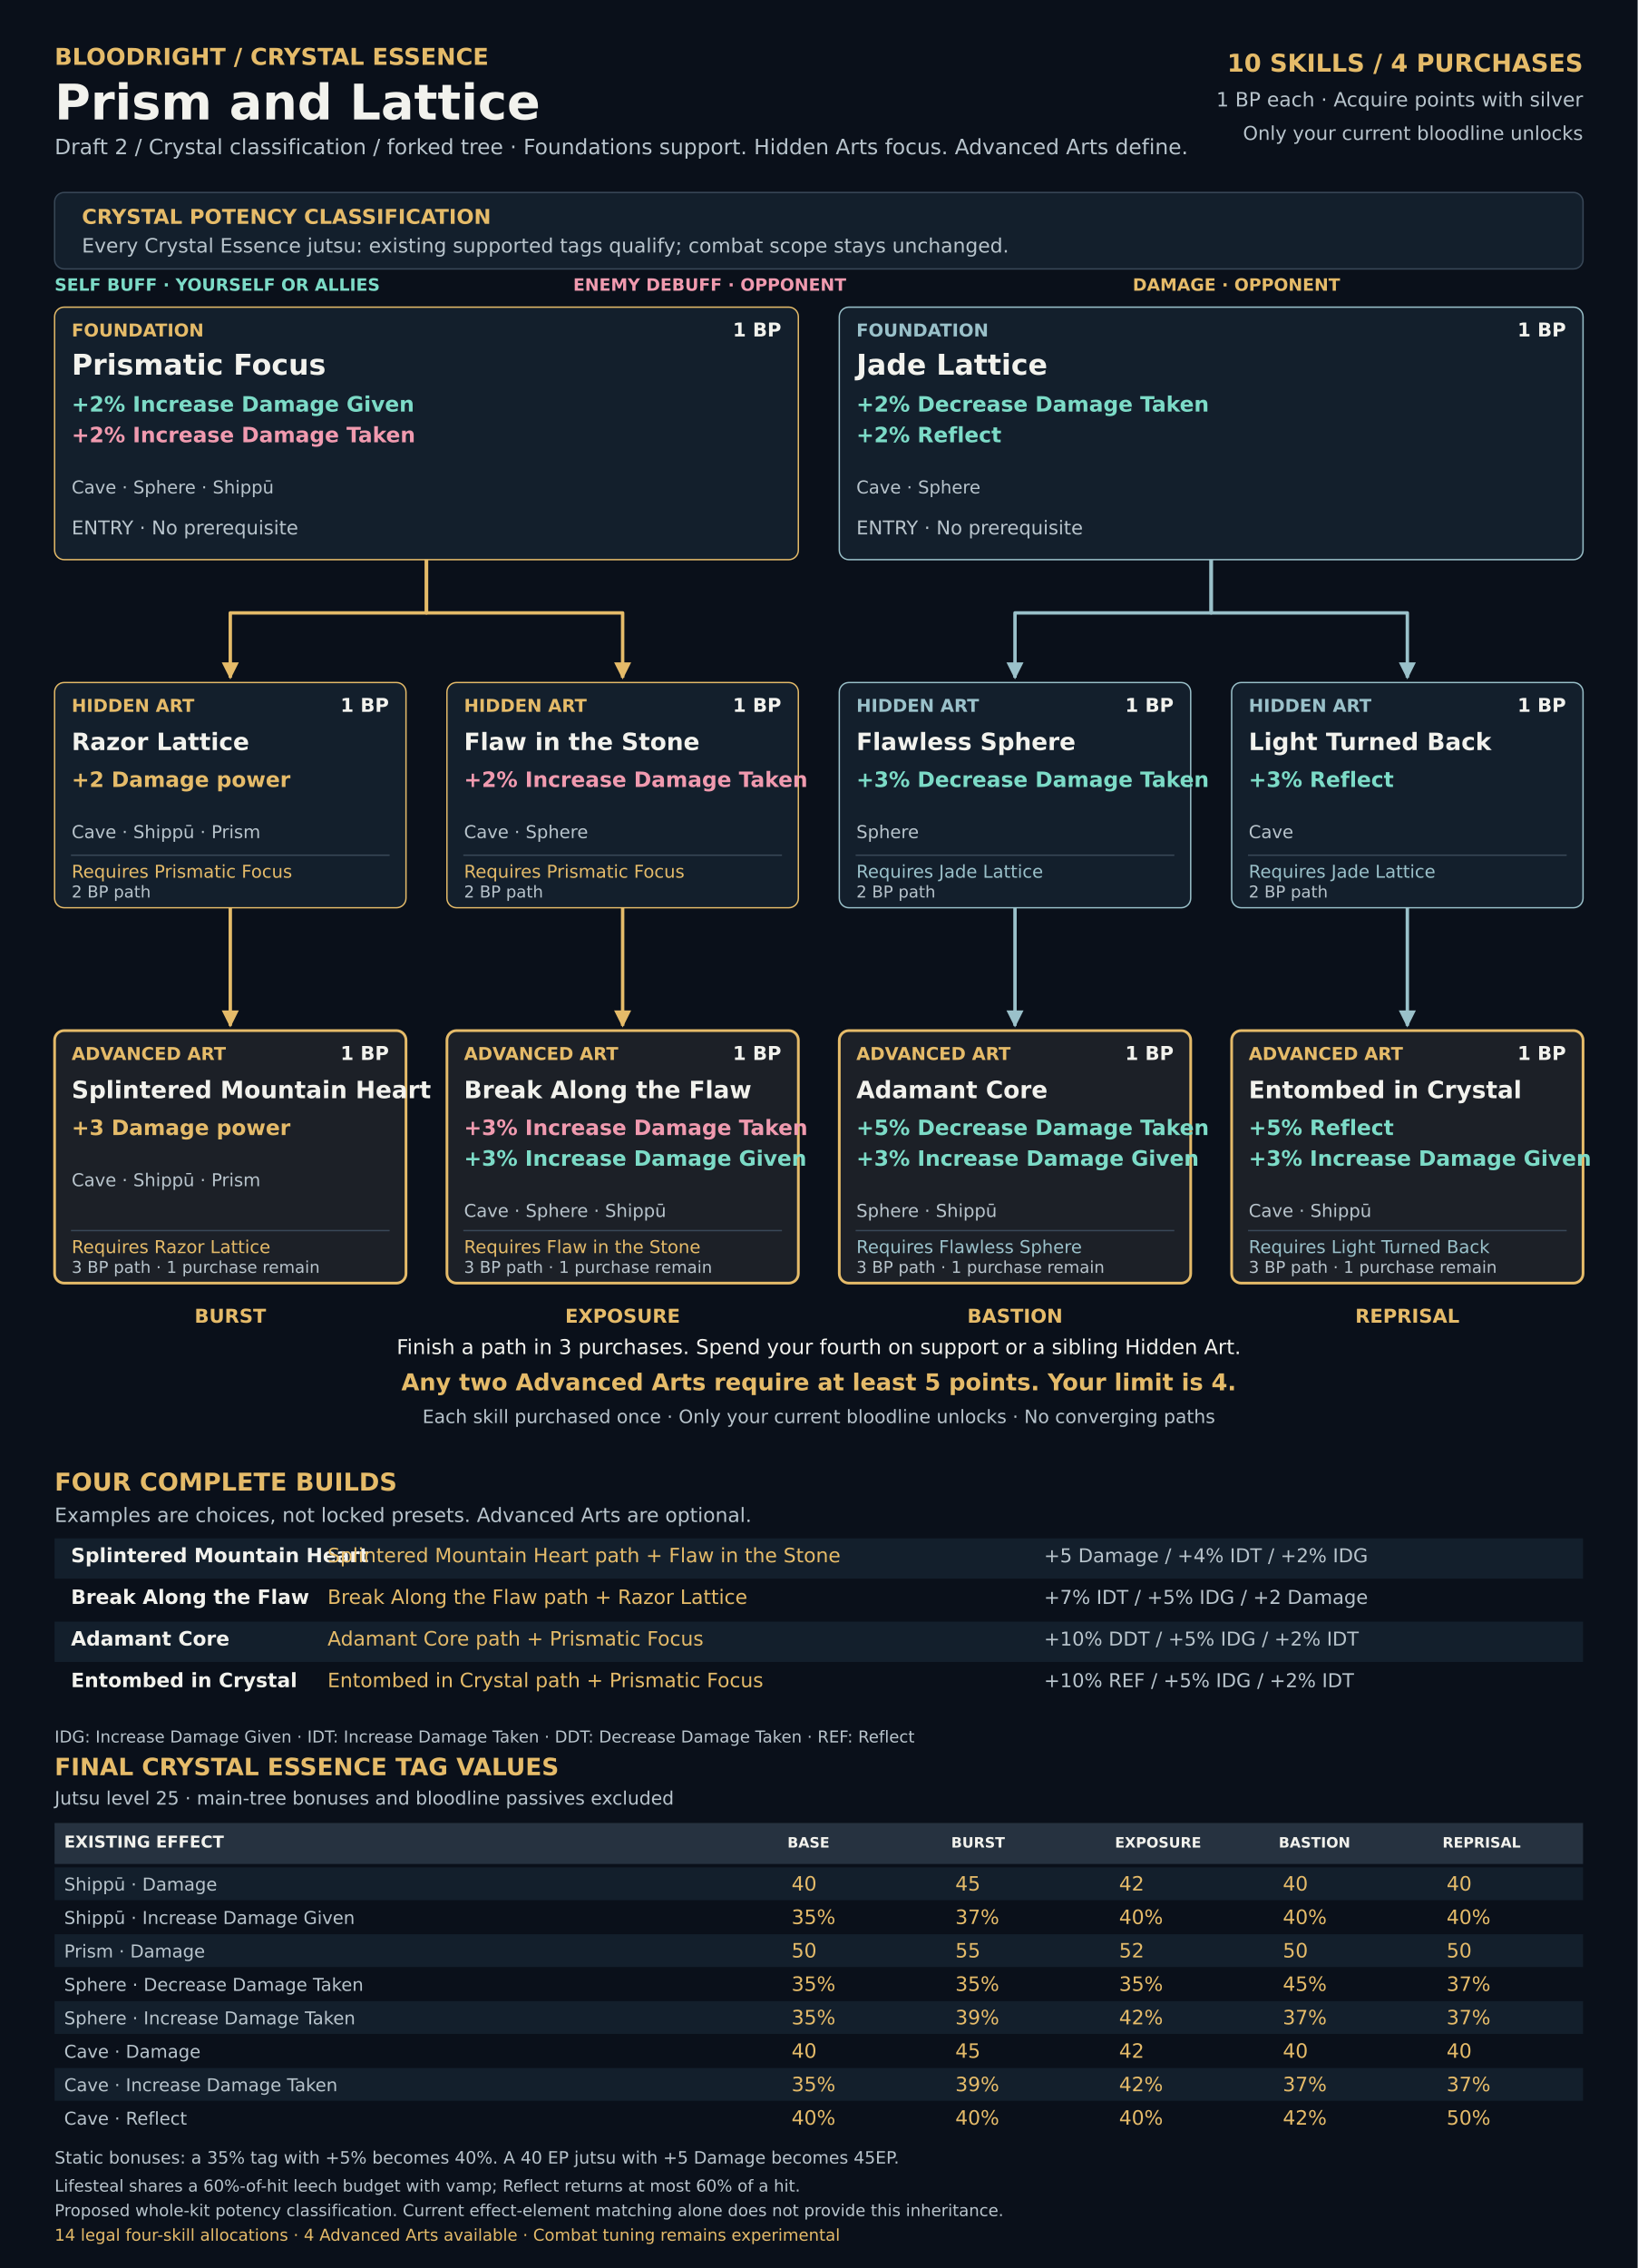
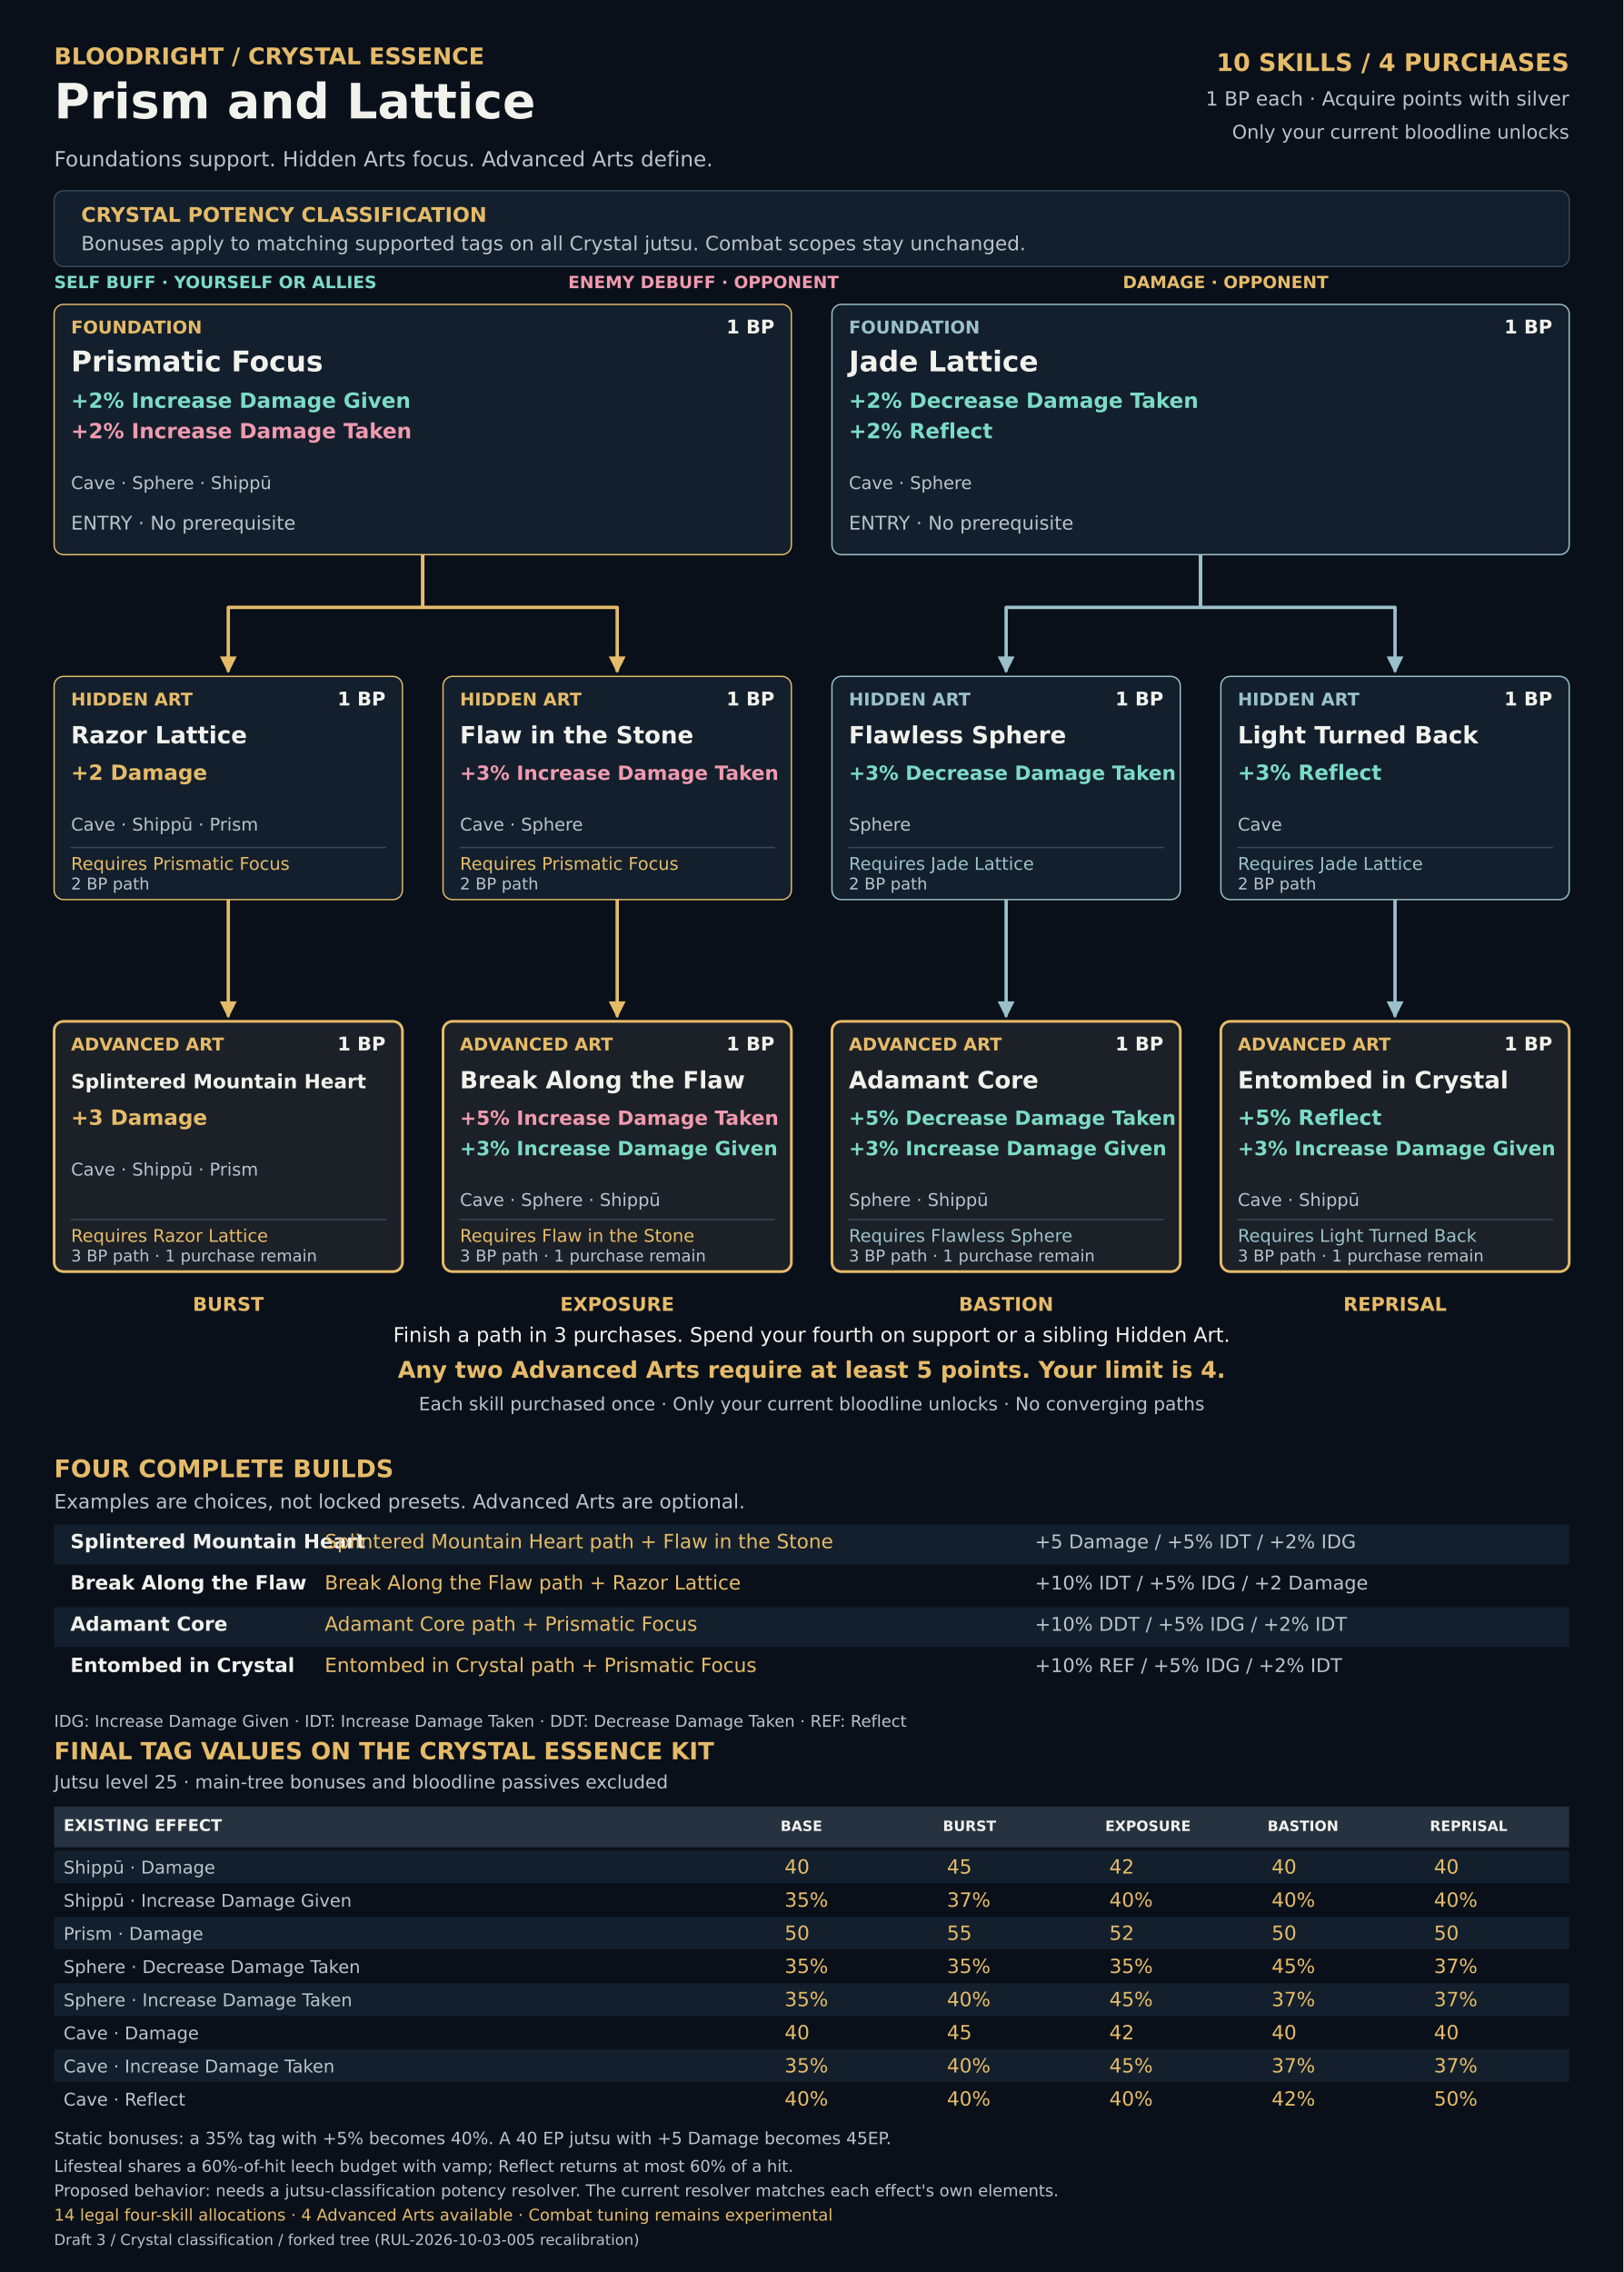
- <svg xmlns="http://www.w3.org/2000/svg" width="2400" height="3323" viewBox="0 0 2400 3323" role="img" aria-labelledby="title desc">
+ <svg xmlns="http://www.w3.org/2000/svg" width="2400" height="3359" viewBox="0 0 2400 3359" role="img" aria-labelledby="title desc">
  <defs>
    <marker id="arrow-0" viewBox="0 0 10 10" refX="9" refY="5" markerWidth="5" markerHeight="5" orient="auto">
      <path d="M0 0L10 5L0 10Z" fill="#e5bb69" />
    </marker>
    <marker id="arrow-1" viewBox="0 0 10 10" refX="9" refY="5" markerWidth="5" markerHeight="5" orient="auto">
      <path d="M0 0L10 5L0 10Z" fill="#9ac1ca" />
    </marker>
    <marker id="arrow-2" viewBox="0 0 10 10" refX="9" refY="5" markerWidth="5" markerHeight="5" orient="auto">
      <path d="M0 0L10 5L0 10Z" fill="#b8d98d" />
    </marker>
    <marker id="arrow-3" viewBox="0 0 10 10" refX="9" refY="5" markerWidth="5" markerHeight="5" orient="auto">
      <path d="M0 0L10 5L0 10Z" fill="#d9a6e0" />
    </marker>
  </defs>
  <g font-family="DejaVu Sans, sans-serif">
-     <rect x="0" y="0" width="2400" height="3323" rx="0" fill="#0a101a" />
+     <rect x="0" y="0" width="2400" height="3359" rx="0" fill="#0a101a" />
    <text x="80" y="95" font-size="34" font-weight="700" fill="#e5bb69" text-anchor="start">BLOODRIGHT / CRYSTAL ESSENCE</text>
    <text x="80" y="175" font-size="72" font-weight="700" fill="#f2f2ed" text-anchor="start">Prism and Lattice</text>
-     <text x="80" y="226" font-size="31" font-weight="400" fill="#b8c4cc" text-anchor="start">Draft 2 / Crystal classification / forked tree · Foundations support. Hidden Arts focus. Advanced Arts define.</text>
+     <text x="80" y="246" font-size="31" font-weight="400" fill="#b8c4cc" text-anchor="start">Foundations support. Hidden Arts focus. Advanced Arts define.</text>
    <text x="2320" y="105" font-size="36" font-weight="700" fill="#e5bb69" text-anchor="end">10 SKILLS  /  4 PURCHASES</text>
    <text x="2320" y="156" font-size="29" font-weight="400" fill="#b8c4cc" text-anchor="end">1 BP each · Acquire points with silver</text>
    <text x="2320" y="205" font-size="28" font-weight="400" fill="#b8c4cc" text-anchor="end">Only your current bloodline unlocks</text>
    <rect x="80" y="282" width="2240" height="112" rx="14" fill="#131f2c" stroke="#394858" stroke-width="2" />
    <text x="120" y="328" font-size="30" font-weight="700" fill="#e5bb69" text-anchor="start">CRYSTAL POTENCY CLASSIFICATION</text>
-     <text x="120" y="370" font-size="29" font-weight="400" fill="#b8c4cc" text-anchor="start">Every Crystal Essence jutsu: existing supported tags qualify; combat scope stays unchanged.</text>
+     <text x="120" y="370" font-size="29" font-weight="400" fill="#b8c4cc" text-anchor="start">Bonuses apply to matching supported tags on all Crystal jutsu. Combat scopes stay unchanged.</text>
    <text x="80" y="426" font-size="25" font-weight="700" fill="#7cdbc7" text-anchor="start">SELF BUFF · YOURSELF OR ALLIES</text>
    <text x="840" y="426" font-size="25" font-weight="700" fill="#f09aaf" text-anchor="start">ENEMY DEBUFF · OPPONENT</text>
    <text x="1660" y="426" font-size="25" font-weight="700" fill="#e5bb69" text-anchor="start">DAMAGE · OPPONENT</text>
    <path id="edge-02-03" data-from="02" data-to="03" d="M337.5 1330 V1503" fill="none" stroke="#e5bb69" stroke-width="5" stroke-linejoin="round" marker-end="url(#arrow-0)" />
    <path id="edge-04-05" data-from="04" data-to="05" d="M912.5 1330 V1503" fill="none" stroke="#e5bb69" stroke-width="5" stroke-linejoin="round" marker-end="url(#arrow-0)" />
    <path id="edge-01-02" data-from="01" data-to="02" d="M625 820 V898 H337.5 V993" fill="none" stroke="#e5bb69" stroke-width="5" stroke-linejoin="round" marker-end="url(#arrow-0)" />
    <path id="edge-01-04" data-from="01" data-to="04" d="M625 820 V898 H912.5 V993" fill="none" stroke="#e5bb69" stroke-width="5" stroke-linejoin="round" marker-end="url(#arrow-0)" />
    <path id="edge-07-08" data-from="07" data-to="08" d="M1487.5 1330 V1503" fill="none" stroke="#9ac1ca" stroke-width="5" stroke-linejoin="round" marker-end="url(#arrow-1)" />
    <path id="edge-09-10" data-from="09" data-to="10" d="M2062.5 1330 V1503" fill="none" stroke="#9ac1ca" stroke-width="5" stroke-linejoin="round" marker-end="url(#arrow-1)" />
    <path id="edge-06-07" data-from="06" data-to="07" d="M1775 820 V898 H1487.5 V993" fill="none" stroke="#9ac1ca" stroke-width="5" stroke-linejoin="round" marker-end="url(#arrow-1)" />
    <path id="edge-06-09" data-from="06" data-to="09" d="M1775 820 V898 H2062.5 V993" fill="none" stroke="#9ac1ca" stroke-width="5" stroke-linejoin="round" marker-end="url(#arrow-1)" />
    <g id="node-01" data-cost="1" data-prerequisites="" data-potency-classification="Crystal">
      <rect x="80" y="450" width="1090" height="370" rx="14" fill="#131f2c" stroke="#e5bb69" stroke-width="2" />
      <text x="105.0" y="493" font-size="26" font-weight="700" fill="#e5bb69" text-anchor="start">FOUNDATION</text>
      <text x="1145.0" y="493" font-size="28" font-weight="700" fill="#f2f2ed" text-anchor="end">1 BP</text>
      <text x="105.0" y="549" font-size="42" font-weight="700" fill="#f2f2ed" text-anchor="start">Prismatic Focus</text>
      <text x="105.0" y="603" font-size="31" font-weight="700" fill="#7cdbc7" text-anchor="start">+2% Increase Damage Given</text>
      <text x="105.0" y="648" font-size="31" font-weight="700" fill="#f09aaf" text-anchor="start">+2% Increase Damage Taken</text>
      <text x="105.0" y="723" font-size="26" font-weight="400" fill="#b8c4cc" text-anchor="start">Cave · Sphere · Shippū</text>
      <text x="105.0" y="783" font-size="28" font-weight="400" fill="#b8c4cc" text-anchor="start">ENTRY · No prerequisite</text>
    </g>
    <g id="node-06" data-cost="1" data-prerequisites="" data-potency-classification="Crystal">
      <rect x="1230" y="450" width="1090" height="370" rx="14" fill="#131f2c" stroke="#9ac1ca" stroke-width="2" />
      <text x="1255.0" y="493" font-size="26" font-weight="700" fill="#9ac1ca" text-anchor="start">FOUNDATION</text>
      <text x="2295.0" y="493" font-size="28" font-weight="700" fill="#f2f2ed" text-anchor="end">1 BP</text>
      <text x="1255.0" y="549" font-size="42" font-weight="700" fill="#f2f2ed" text-anchor="start">Jade Lattice</text>
      <text x="1255.0" y="603" font-size="31" font-weight="700" fill="#7cdbc7" text-anchor="start">+2% Decrease Damage Taken</text>
      <text x="1255.0" y="648" font-size="31" font-weight="700" fill="#7cdbc7" text-anchor="start">+2% Reflect</text>
      <text x="1255.0" y="723" font-size="26" font-weight="400" fill="#b8c4cc" text-anchor="start">Cave · Sphere</text>
      <text x="1255.0" y="783" font-size="28" font-weight="400" fill="#b8c4cc" text-anchor="start">ENTRY · No prerequisite</text>
    </g>
    <g id="node-02" data-cost="1" data-prerequisites="01" data-potency-classification="Crystal">
      <rect x="80" y="1000" width="515" height="330" rx="14" fill="#131f2c" stroke="#e5bb69" stroke-width="2" />
      <text x="105.0" y="1043" font-size="26" font-weight="700" fill="#e5bb69" text-anchor="start">HIDDEN ART</text>
      <text x="570.0" y="1043" font-size="28" font-weight="700" fill="#f2f2ed" text-anchor="end">1 BP</text>
      <text x="105.0" y="1099" font-size="35" font-weight="700" fill="#f2f2ed" text-anchor="start">Razor Lattice</text>
-       <text x="105.0" y="1153" font-size="31" font-weight="700" fill="#e5bb69" text-anchor="start">+2 Damage power</text>
+       <text x="105.0" y="1153" font-size="31" font-weight="700" fill="#e5bb69" text-anchor="start">+2 Damage</text>
      <text x="105.0" y="1228" font-size="26" font-weight="400" fill="#b8c4cc" text-anchor="start">Cave · Shippū · Prism</text>
      <path d="M104 1253 L571 1253" fill="none" stroke="#394858" stroke-width="2" />
      <text x="105.0" y="1286" font-size="26" font-weight="400" fill="#e5bb69" text-anchor="start">Requires Prismatic Focus</text>
      <text x="105.0" y="1315" font-size="24" font-weight="400" fill="#b8c4cc" text-anchor="start">2 BP path</text>
    </g>
    <g id="node-04" data-cost="1" data-prerequisites="01" data-potency-classification="Crystal">
      <rect x="655" y="1000" width="515" height="330" rx="14" fill="#131f2c" stroke="#e5bb69" stroke-width="2" />
      <text x="680.0" y="1043" font-size="26" font-weight="700" fill="#e5bb69" text-anchor="start">HIDDEN ART</text>
      <text x="1145.0" y="1043" font-size="28" font-weight="700" fill="#f2f2ed" text-anchor="end">1 BP</text>
      <text x="680.0" y="1099" font-size="35" font-weight="700" fill="#f2f2ed" text-anchor="start">Flaw in the Stone</text>
-       <text x="680.0" y="1153" font-size="31" font-weight="700" fill="#f09aaf" text-anchor="start">+2% Increase Damage Taken</text>
+       <text x="680.0" y="1153" font-size="29" font-weight="700" fill="#f09aaf" text-anchor="start">+3% Increase Damage Taken</text>
      <text x="680.0" y="1228" font-size="26" font-weight="400" fill="#b8c4cc" text-anchor="start">Cave · Sphere</text>
      <path d="M679 1253 L1146 1253" fill="none" stroke="#394858" stroke-width="2" />
      <text x="680.0" y="1286" font-size="26" font-weight="400" fill="#e5bb69" text-anchor="start">Requires Prismatic Focus</text>
      <text x="680.0" y="1315" font-size="24" font-weight="400" fill="#b8c4cc" text-anchor="start">2 BP path</text>
    </g>
    <g id="node-07" data-cost="1" data-prerequisites="06" data-potency-classification="Crystal">
      <rect x="1230" y="1000" width="515" height="330" rx="14" fill="#131f2c" stroke="#9ac1ca" stroke-width="2" />
      <text x="1255.0" y="1043" font-size="26" font-weight="700" fill="#9ac1ca" text-anchor="start">HIDDEN ART</text>
      <text x="1720.0" y="1043" font-size="28" font-weight="700" fill="#f2f2ed" text-anchor="end">1 BP</text>
      <text x="1255.0" y="1099" font-size="35" font-weight="700" fill="#f2f2ed" text-anchor="start">Flawless Sphere</text>
-       <text x="1255.0" y="1153" font-size="31" font-weight="700" fill="#7cdbc7" text-anchor="start">+3% Decrease Damage Taken</text>
+       <text x="1255.0" y="1153" font-size="29" font-weight="700" fill="#7cdbc7" text-anchor="start">+3% Decrease Damage Taken</text>
      <text x="1255.0" y="1228" font-size="26" font-weight="400" fill="#b8c4cc" text-anchor="start">Sphere</text>
      <path d="M1254 1253 L1721 1253" fill="none" stroke="#394858" stroke-width="2" />
      <text x="1255.0" y="1286" font-size="26" font-weight="400" fill="#9ac1ca" text-anchor="start">Requires Jade Lattice</text>
      <text x="1255.0" y="1315" font-size="24" font-weight="400" fill="#b8c4cc" text-anchor="start">2 BP path</text>
    </g>
    <g id="node-09" data-cost="1" data-prerequisites="06" data-potency-classification="Crystal">
      <rect x="1805" y="1000" width="515" height="330" rx="14" fill="#131f2c" stroke="#9ac1ca" stroke-width="2" />
      <text x="1830.0" y="1043" font-size="26" font-weight="700" fill="#9ac1ca" text-anchor="start">HIDDEN ART</text>
      <text x="2295.0" y="1043" font-size="28" font-weight="700" fill="#f2f2ed" text-anchor="end">1 BP</text>
      <text x="1830.0" y="1099" font-size="35" font-weight="700" fill="#f2f2ed" text-anchor="start">Light Turned Back</text>
      <text x="1830.0" y="1153" font-size="31" font-weight="700" fill="#7cdbc7" text-anchor="start">+3% Reflect</text>
      <text x="1830.0" y="1228" font-size="26" font-weight="400" fill="#b8c4cc" text-anchor="start">Cave</text>
      <path d="M1829 1253 L2296 1253" fill="none" stroke="#394858" stroke-width="2" />
      <text x="1830.0" y="1286" font-size="26" font-weight="400" fill="#9ac1ca" text-anchor="start">Requires Jade Lattice</text>
      <text x="1830.0" y="1315" font-size="24" font-weight="400" fill="#b8c4cc" text-anchor="start">2 BP path</text>
    </g>
    <g id="node-03" data-cost="1" data-prerequisites="02" data-potency-classification="Crystal">
      <rect x="80" y="1510" width="515" height="370" rx="14" fill="#1c2027" stroke="#e5bb69" stroke-width="4" />
      <text x="105.0" y="1553" font-size="26" font-weight="700" fill="#e5bb69" text-anchor="start">ADVANCED ART</text>
      <text x="570.0" y="1553" font-size="28" font-weight="700" fill="#f2f2ed" text-anchor="end">1 BP</text>
-       <text x="105.0" y="1609" font-size="35" font-weight="700" fill="#f2f2ed" text-anchor="start">Splintered Mountain Heart</text>
-       <text x="105.0" y="1663" font-size="31" font-weight="700" fill="#e5bb69" text-anchor="start">+3 Damage power</text>
+       <text x="105.0" y="1609" font-size="29" font-weight="700" fill="#f2f2ed" text-anchor="start">Splintered Mountain Heart</text>
+       <text x="105.0" y="1663" font-size="31" font-weight="700" fill="#e5bb69" text-anchor="start">+3 Damage</text>
      <text x="105.0" y="1738" font-size="26" font-weight="400" fill="#b8c4cc" text-anchor="start">Cave · Shippū · Prism</text>
      <path d="M104 1803 L571 1803" fill="none" stroke="#394858" stroke-width="2" />
      <text x="105.0" y="1836" font-size="26" font-weight="400" fill="#e5bb69" text-anchor="start">Requires Razor Lattice</text>
      <text x="105.0" y="1865" font-size="24" font-weight="400" fill="#b8c4cc" text-anchor="start">3 BP path · 1 purchase remain</text>
    </g>
    <g id="node-05" data-cost="1" data-prerequisites="04" data-potency-classification="Crystal">
      <rect x="655" y="1510" width="515" height="370" rx="14" fill="#1c2027" stroke="#e5bb69" stroke-width="4" />
      <text x="680.0" y="1553" font-size="26" font-weight="700" fill="#e5bb69" text-anchor="start">ADVANCED ART</text>
      <text x="1145.0" y="1553" font-size="28" font-weight="700" fill="#f2f2ed" text-anchor="end">1 BP</text>
      <text x="680.0" y="1609" font-size="35" font-weight="700" fill="#f2f2ed" text-anchor="start">Break Along the Flaw</text>
-       <text x="680.0" y="1663" font-size="31" font-weight="700" fill="#f09aaf" text-anchor="start">+3% Increase Damage Taken</text>
-       <text x="680.0" y="1708" font-size="31" font-weight="700" fill="#7cdbc7" text-anchor="start">+3% Increase Damage Given</text>
+       <text x="680.0" y="1663" font-size="29" font-weight="700" fill="#f09aaf" text-anchor="start">+5% Increase Damage Taken</text>
+       <text x="680.0" y="1708" font-size="29" font-weight="700" fill="#7cdbc7" text-anchor="start">+3% Increase Damage Given</text>
      <text x="680.0" y="1783" font-size="26" font-weight="400" fill="#b8c4cc" text-anchor="start">Cave · Sphere · Shippū</text>
      <path d="M679 1803 L1146 1803" fill="none" stroke="#394858" stroke-width="2" />
      <text x="680.0" y="1836" font-size="26" font-weight="400" fill="#e5bb69" text-anchor="start">Requires Flaw in the Stone</text>
      <text x="680.0" y="1865" font-size="24" font-weight="400" fill="#b8c4cc" text-anchor="start">3 BP path · 1 purchase remain</text>
    </g>
    <g id="node-08" data-cost="1" data-prerequisites="07" data-potency-classification="Crystal">
      <rect x="1230" y="1510" width="515" height="370" rx="14" fill="#1c2027" stroke="#e5bb69" stroke-width="4" />
      <text x="1255.0" y="1553" font-size="26" font-weight="700" fill="#e5bb69" text-anchor="start">ADVANCED ART</text>
      <text x="1720.0" y="1553" font-size="28" font-weight="700" fill="#f2f2ed" text-anchor="end">1 BP</text>
      <text x="1255.0" y="1609" font-size="35" font-weight="700" fill="#f2f2ed" text-anchor="start">Adamant Core</text>
-       <text x="1255.0" y="1663" font-size="31" font-weight="700" fill="#7cdbc7" text-anchor="start">+5% Decrease Damage Taken</text>
-       <text x="1255.0" y="1708" font-size="31" font-weight="700" fill="#7cdbc7" text-anchor="start">+3% Increase Damage Given</text>
+       <text x="1255.0" y="1663" font-size="29" font-weight="700" fill="#7cdbc7" text-anchor="start">+5% Decrease Damage Taken</text>
+       <text x="1255.0" y="1708" font-size="29" font-weight="700" fill="#7cdbc7" text-anchor="start">+3% Increase Damage Given</text>
      <text x="1255.0" y="1783" font-size="26" font-weight="400" fill="#b8c4cc" text-anchor="start">Sphere · Shippū</text>
      <path d="M1254 1803 L1721 1803" fill="none" stroke="#394858" stroke-width="2" />
      <text x="1255.0" y="1836" font-size="26" font-weight="400" fill="#9ac1ca" text-anchor="start">Requires Flawless Sphere</text>
      <text x="1255.0" y="1865" font-size="24" font-weight="400" fill="#b8c4cc" text-anchor="start">3 BP path · 1 purchase remain</text>
    </g>
    <g id="node-10" data-cost="1" data-prerequisites="09" data-potency-classification="Crystal">
      <rect x="1805" y="1510" width="515" height="370" rx="14" fill="#1c2027" stroke="#e5bb69" stroke-width="4" />
      <text x="1830.0" y="1553" font-size="26" font-weight="700" fill="#e5bb69" text-anchor="start">ADVANCED ART</text>
      <text x="2295.0" y="1553" font-size="28" font-weight="700" fill="#f2f2ed" text-anchor="end">1 BP</text>
      <text x="1830.0" y="1609" font-size="35" font-weight="700" fill="#f2f2ed" text-anchor="start">Entombed in Crystal</text>
      <text x="1830.0" y="1663" font-size="31" font-weight="700" fill="#7cdbc7" text-anchor="start">+5% Reflect</text>
-       <text x="1830.0" y="1708" font-size="31" font-weight="700" fill="#7cdbc7" text-anchor="start">+3% Increase Damage Given</text>
+       <text x="1830.0" y="1708" font-size="29" font-weight="700" fill="#7cdbc7" text-anchor="start">+3% Increase Damage Given</text>
      <text x="1830.0" y="1783" font-size="26" font-weight="400" fill="#b8c4cc" text-anchor="start">Cave · Shippū</text>
      <path d="M1829 1803 L2296 1803" fill="none" stroke="#394858" stroke-width="2" />
      <text x="1830.0" y="1836" font-size="26" font-weight="400" fill="#9ac1ca" text-anchor="start">Requires Light Turned Back</text>
      <text x="1830.0" y="1865" font-size="24" font-weight="400" fill="#b8c4cc" text-anchor="start">3 BP path · 1 purchase remain</text>
    </g>
    <text x="337.5" y="1938" font-size="28" font-weight="700" fill="#e5bb69" text-anchor="middle">BURST</text>
    <text x="912.5" y="1938" font-size="28" font-weight="700" fill="#e5bb69" text-anchor="middle">EXPOSURE</text>
    <text x="1487.5" y="1938" font-size="28" font-weight="700" fill="#e5bb69" text-anchor="middle">BASTION</text>
    <text x="2062.5" y="1938" font-size="28" font-weight="700" fill="#e5bb69" text-anchor="middle">REPRISAL</text>
    <text x="1200.0" y="1984" font-size="30" font-weight="400" fill="#f2f2ed" text-anchor="middle">Finish a path in 3 purchases. Spend your fourth on support or a sibling Hidden Art.</text>
    <text x="1200.0" y="2037" font-size="34" font-weight="700" fill="#e5bb69" text-anchor="middle">Any two Advanced Arts require at least 5 points. Your limit is 4.</text>
    <text x="1200.0" y="2085" font-size="27" font-weight="400" fill="#b8c4cc" text-anchor="middle">Each skill purchased once · Only your current bloodline unlocks · No converging paths</text>
    <text x="80" y="2184" font-size="36" font-weight="700" fill="#e5bb69" text-anchor="start">FOUR COMPLETE BUILDS</text>
    <text x="80" y="2230" font-size="29" font-weight="400" fill="#b8c4cc" text-anchor="start">Examples are choices, not locked presets. Advanced Arts are optional.</text>
    <rect x="80" y="2254" width="2240" height="59" rx="0" fill="#131f2c" />
    <text x="104" y="2289" font-size="29" font-weight="700" fill="#f2f2ed" text-anchor="start">Splintered Mountain Heart</text>
    <text x="480" y="2289" font-size="29" font-weight="400" fill="#e5bb69" text-anchor="start">Splintered Mountain Heart path + Flaw in the Stone</text>
-     <text x="1530" y="2289" font-size="28" font-weight="400" fill="#b8c4cc" text-anchor="start">+5 Damage / +4% IDT / +2% IDG</text>
+     <text x="1530" y="2289" font-size="28" font-weight="400" fill="#b8c4cc" text-anchor="start">+5 Damage / +5% IDT / +2% IDG</text>
    <rect x="80" y="2315" width="2240" height="59" rx="0" fill="#0a101a" />
    <text x="104" y="2350" font-size="29" font-weight="700" fill="#f2f2ed" text-anchor="start">Break Along the Flaw</text>
    <text x="480" y="2350" font-size="29" font-weight="400" fill="#e5bb69" text-anchor="start">Break Along the Flaw path + Razor Lattice</text>
-     <text x="1530" y="2350" font-size="28" font-weight="400" fill="#b8c4cc" text-anchor="start">+7% IDT / +5% IDG / +2 Damage</text>
+     <text x="1530" y="2350" font-size="28" font-weight="400" fill="#b8c4cc" text-anchor="start">+10% IDT / +5% IDG / +2 Damage</text>
    <rect x="80" y="2376" width="2240" height="59" rx="0" fill="#131f2c" />
    <text x="104" y="2411" font-size="29" font-weight="700" fill="#f2f2ed" text-anchor="start">Adamant Core</text>
    <text x="480" y="2411" font-size="29" font-weight="400" fill="#e5bb69" text-anchor="start">Adamant Core path + Prismatic Focus</text>
    <text x="1530" y="2411" font-size="28" font-weight="400" fill="#b8c4cc" text-anchor="start">+10% DDT / +5% IDG / +2% IDT</text>
    <rect x="80" y="2437" width="2240" height="59" rx="0" fill="#0a101a" />
    <text x="104" y="2472" font-size="29" font-weight="700" fill="#f2f2ed" text-anchor="start">Entombed in Crystal</text>
    <text x="480" y="2472" font-size="29" font-weight="400" fill="#e5bb69" text-anchor="start">Entombed in Crystal path + Prismatic Focus</text>
    <text x="1530" y="2472" font-size="28" font-weight="400" fill="#b8c4cc" text-anchor="start">+10% REF / +5% IDG / +2% IDT</text>
    <text x="80" y="2553" font-size="24" font-weight="400" fill="#b8c4cc" text-anchor="start">IDG: Increase Damage Given · IDT: Increase Damage Taken · DDT: Decrease Damage Taken · REF: Reflect</text>
-     <text x="80" y="2601" font-size="35" font-weight="700" fill="#e5bb69" text-anchor="start">FINAL CRYSTAL ESSENCE TAG VALUES</text>
+     <text x="80" y="2601" font-size="35" font-weight="700" fill="#e5bb69" text-anchor="start">FINAL TAG VALUES ON THE CRYSTAL ESSENCE KIT</text>
    <text x="80" y="2644" font-size="27" font-weight="400" fill="#b8c4cc" text-anchor="start">Jutsu level 25 · main-tree bonuses and bloodline passives excluded</text>
    <rect x="80" y="2671" width="2240" height="60" rx="0" fill="#263240" />
    <text x="94" y="2707" font-size="24" font-weight="700" fill="#f2f2ed" text-anchor="start">EXISTING EFFECT</text>
    <text x="1154.0" y="2707" font-size="21" font-weight="700" fill="#f2f2ed" text-anchor="start">BASE</text>
    <text x="1394.0" y="2707" font-size="21" font-weight="700" fill="#f2f2ed" text-anchor="start">BURST</text>
    <text x="1634.0" y="2707" font-size="21" font-weight="700" fill="#f2f2ed" text-anchor="start">EXPOSURE</text>
    <text x="1874.0" y="2707" font-size="21" font-weight="700" fill="#f2f2ed" text-anchor="start">BASTION</text>
    <text x="2114.0" y="2707" font-size="21" font-weight="700" fill="#f2f2ed" text-anchor="start">REPRISAL</text>
    <rect x="80" y="2736" width="2240" height="48" rx="0" fill="#131f2c" />
    <text x="94" y="2770" font-size="26" font-weight="400" fill="#b8c4cc" text-anchor="start">Shippū · Damage</text>
    <text x="1160.0" y="2770" font-size="29" font-weight="400" fill="#e5bb69" text-anchor="start">40</text>
    <text x="1400.0" y="2770" font-size="29" font-weight="400" fill="#e5bb69" text-anchor="start">45</text>
    <text x="1640.0" y="2770" font-size="29" font-weight="400" fill="#e5bb69" text-anchor="start">42</text>
    <text x="1880.0" y="2770" font-size="29" font-weight="400" fill="#e5bb69" text-anchor="start">40</text>
    <text x="2120.0" y="2770" font-size="29" font-weight="400" fill="#e5bb69" text-anchor="start">40</text>
    <text x="94" y="2819" font-size="26" font-weight="400" fill="#b8c4cc" text-anchor="start">Shippū · Increase Damage Given</text>
    <text x="1160.0" y="2819" font-size="29" font-weight="400" fill="#e5bb69" text-anchor="start">35%</text>
    <text x="1400.0" y="2819" font-size="29" font-weight="400" fill="#e5bb69" text-anchor="start">37%</text>
    <text x="1640.0" y="2819" font-size="29" font-weight="400" fill="#e5bb69" text-anchor="start">40%</text>
    <text x="1880.0" y="2819" font-size="29" font-weight="400" fill="#e5bb69" text-anchor="start">40%</text>
    <text x="2120.0" y="2819" font-size="29" font-weight="400" fill="#e5bb69" text-anchor="start">40%</text>
    <rect x="80" y="2834" width="2240" height="48" rx="0" fill="#131f2c" />
    <text x="94" y="2868" font-size="26" font-weight="400" fill="#b8c4cc" text-anchor="start">Prism · Damage</text>
    <text x="1160.0" y="2868" font-size="29" font-weight="400" fill="#e5bb69" text-anchor="start">50</text>
    <text x="1400.0" y="2868" font-size="29" font-weight="400" fill="#e5bb69" text-anchor="start">55</text>
    <text x="1640.0" y="2868" font-size="29" font-weight="400" fill="#e5bb69" text-anchor="start">52</text>
    <text x="1880.0" y="2868" font-size="29" font-weight="400" fill="#e5bb69" text-anchor="start">50</text>
    <text x="2120.0" y="2868" font-size="29" font-weight="400" fill="#e5bb69" text-anchor="start">50</text>
    <text x="94" y="2917" font-size="26" font-weight="400" fill="#b8c4cc" text-anchor="start">Sphere · Decrease Damage Taken</text>
    <text x="1160.0" y="2917" font-size="29" font-weight="400" fill="#e5bb69" text-anchor="start">35%</text>
    <text x="1400.0" y="2917" font-size="29" font-weight="400" fill="#e5bb69" text-anchor="start">35%</text>
    <text x="1640.0" y="2917" font-size="29" font-weight="400" fill="#e5bb69" text-anchor="start">35%</text>
    <text x="1880.0" y="2917" font-size="29" font-weight="400" fill="#e5bb69" text-anchor="start">45%</text>
    <text x="2120.0" y="2917" font-size="29" font-weight="400" fill="#e5bb69" text-anchor="start">37%</text>
    <rect x="80" y="2932" width="2240" height="48" rx="0" fill="#131f2c" />
    <text x="94" y="2966" font-size="26" font-weight="400" fill="#b8c4cc" text-anchor="start">Sphere · Increase Damage Taken</text>
    <text x="1160.0" y="2966" font-size="29" font-weight="400" fill="#e5bb69" text-anchor="start">35%</text>
-     <text x="1400.0" y="2966" font-size="29" font-weight="400" fill="#e5bb69" text-anchor="start">39%</text>
-     <text x="1640.0" y="2966" font-size="29" font-weight="400" fill="#e5bb69" text-anchor="start">42%</text>
+     <text x="1400.0" y="2966" font-size="29" font-weight="400" fill="#e5bb69" text-anchor="start">40%</text>
+     <text x="1640.0" y="2966" font-size="29" font-weight="400" fill="#e5bb69" text-anchor="start">45%</text>
    <text x="1880.0" y="2966" font-size="29" font-weight="400" fill="#e5bb69" text-anchor="start">37%</text>
    <text x="2120.0" y="2966" font-size="29" font-weight="400" fill="#e5bb69" text-anchor="start">37%</text>
    <text x="94" y="3015" font-size="26" font-weight="400" fill="#b8c4cc" text-anchor="start">Cave · Damage</text>
    <text x="1160.0" y="3015" font-size="29" font-weight="400" fill="#e5bb69" text-anchor="start">40</text>
    <text x="1400.0" y="3015" font-size="29" font-weight="400" fill="#e5bb69" text-anchor="start">45</text>
    <text x="1640.0" y="3015" font-size="29" font-weight="400" fill="#e5bb69" text-anchor="start">42</text>
    <text x="1880.0" y="3015" font-size="29" font-weight="400" fill="#e5bb69" text-anchor="start">40</text>
    <text x="2120.0" y="3015" font-size="29" font-weight="400" fill="#e5bb69" text-anchor="start">40</text>
    <rect x="80" y="3030" width="2240" height="48" rx="0" fill="#131f2c" />
    <text x="94" y="3064" font-size="26" font-weight="400" fill="#b8c4cc" text-anchor="start">Cave · Increase Damage Taken</text>
    <text x="1160.0" y="3064" font-size="29" font-weight="400" fill="#e5bb69" text-anchor="start">35%</text>
-     <text x="1400.0" y="3064" font-size="29" font-weight="400" fill="#e5bb69" text-anchor="start">39%</text>
-     <text x="1640.0" y="3064" font-size="29" font-weight="400" fill="#e5bb69" text-anchor="start">42%</text>
+     <text x="1400.0" y="3064" font-size="29" font-weight="400" fill="#e5bb69" text-anchor="start">40%</text>
+     <text x="1640.0" y="3064" font-size="29" font-weight="400" fill="#e5bb69" text-anchor="start">45%</text>
    <text x="1880.0" y="3064" font-size="29" font-weight="400" fill="#e5bb69" text-anchor="start">37%</text>
    <text x="2120.0" y="3064" font-size="29" font-weight="400" fill="#e5bb69" text-anchor="start">37%</text>
    <text x="94" y="3113" font-size="26" font-weight="400" fill="#b8c4cc" text-anchor="start">Cave · Reflect</text>
    <text x="1160.0" y="3113" font-size="29" font-weight="400" fill="#e5bb69" text-anchor="start">40%</text>
    <text x="1400.0" y="3113" font-size="29" font-weight="400" fill="#e5bb69" text-anchor="start">40%</text>
    <text x="1640.0" y="3113" font-size="29" font-weight="400" fill="#e5bb69" text-anchor="start">40%</text>
    <text x="1880.0" y="3113" font-size="29" font-weight="400" fill="#e5bb69" text-anchor="start">42%</text>
    <text x="2120.0" y="3113" font-size="29" font-weight="400" fill="#e5bb69" text-anchor="start">50%</text>
    <text x="80" y="3170" font-size="25" font-weight="400" fill="#b8c4cc" text-anchor="start">Static bonuses: a 35% tag with +5% becomes 40%. A 40 EP jutsu with +5 Damage becomes 45EP.</text>
    <text x="80" y="3211" font-size="24" font-weight="400" fill="#b8c4cc" text-anchor="start">Lifesteal shares a 60%-of-hit leech budget with vamp; Reflect returns at most 60% of a hit.</text>
-     <text x="80" y="3247" font-size="24" font-weight="400" fill="#b8c4cc" text-anchor="start">Proposed whole-kit potency classification. Current effect-element matching alone does not provide this inheritance.</text>
+     <text x="80" y="3247" font-size="24" font-weight="400" fill="#b8c4cc" text-anchor="start">Proposed behavior: needs a jutsu-classification potency resolver. The current resolver matches each effect's own elements.</text>
    <text x="80" y="3283" font-size="24" font-weight="400" fill="#e5bb69" text-anchor="start">14 legal four-skill allocations · 4 Advanced Arts available · Combat tuning remains experimental</text>
+     <text x="80" y="3319" font-size="22" font-weight="400" fill="#b8c4cc" text-anchor="start">Draft 3 / Crystal classification / forked tree (RUL-2026-10-03-005 recalibration)</text>
  </g>
</svg>
